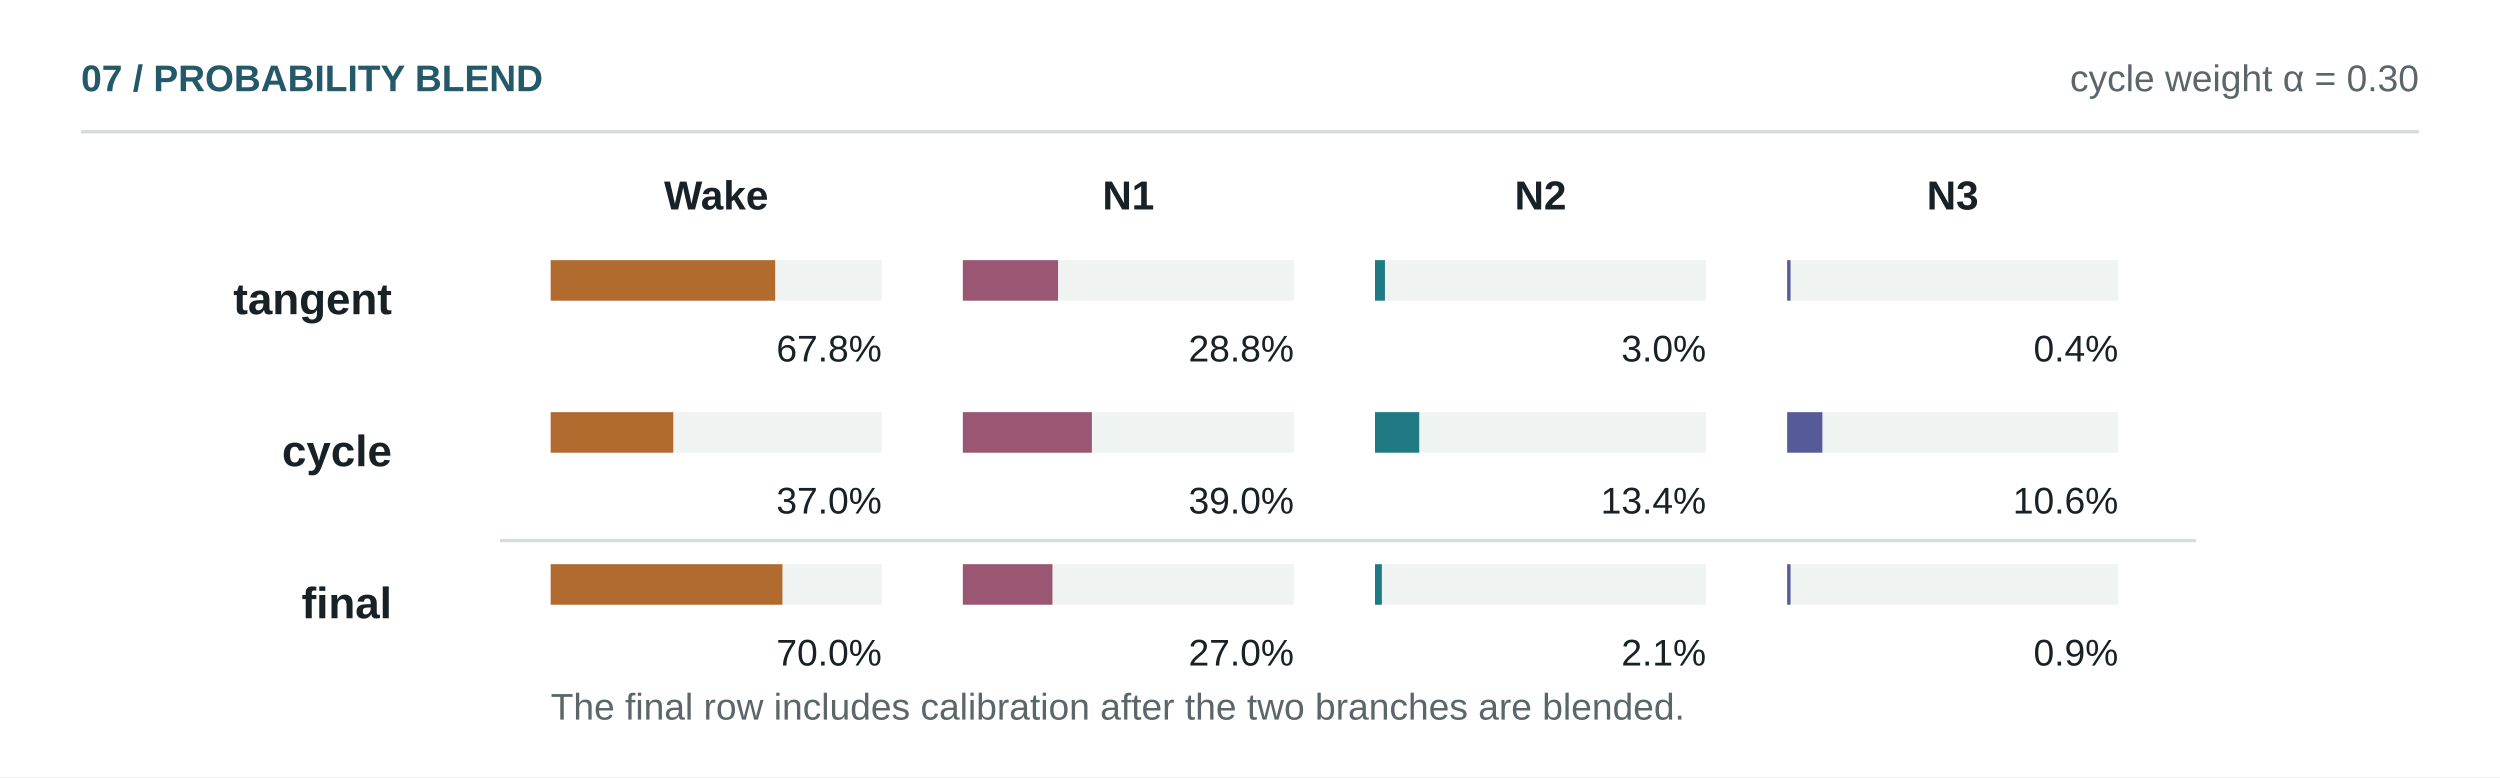
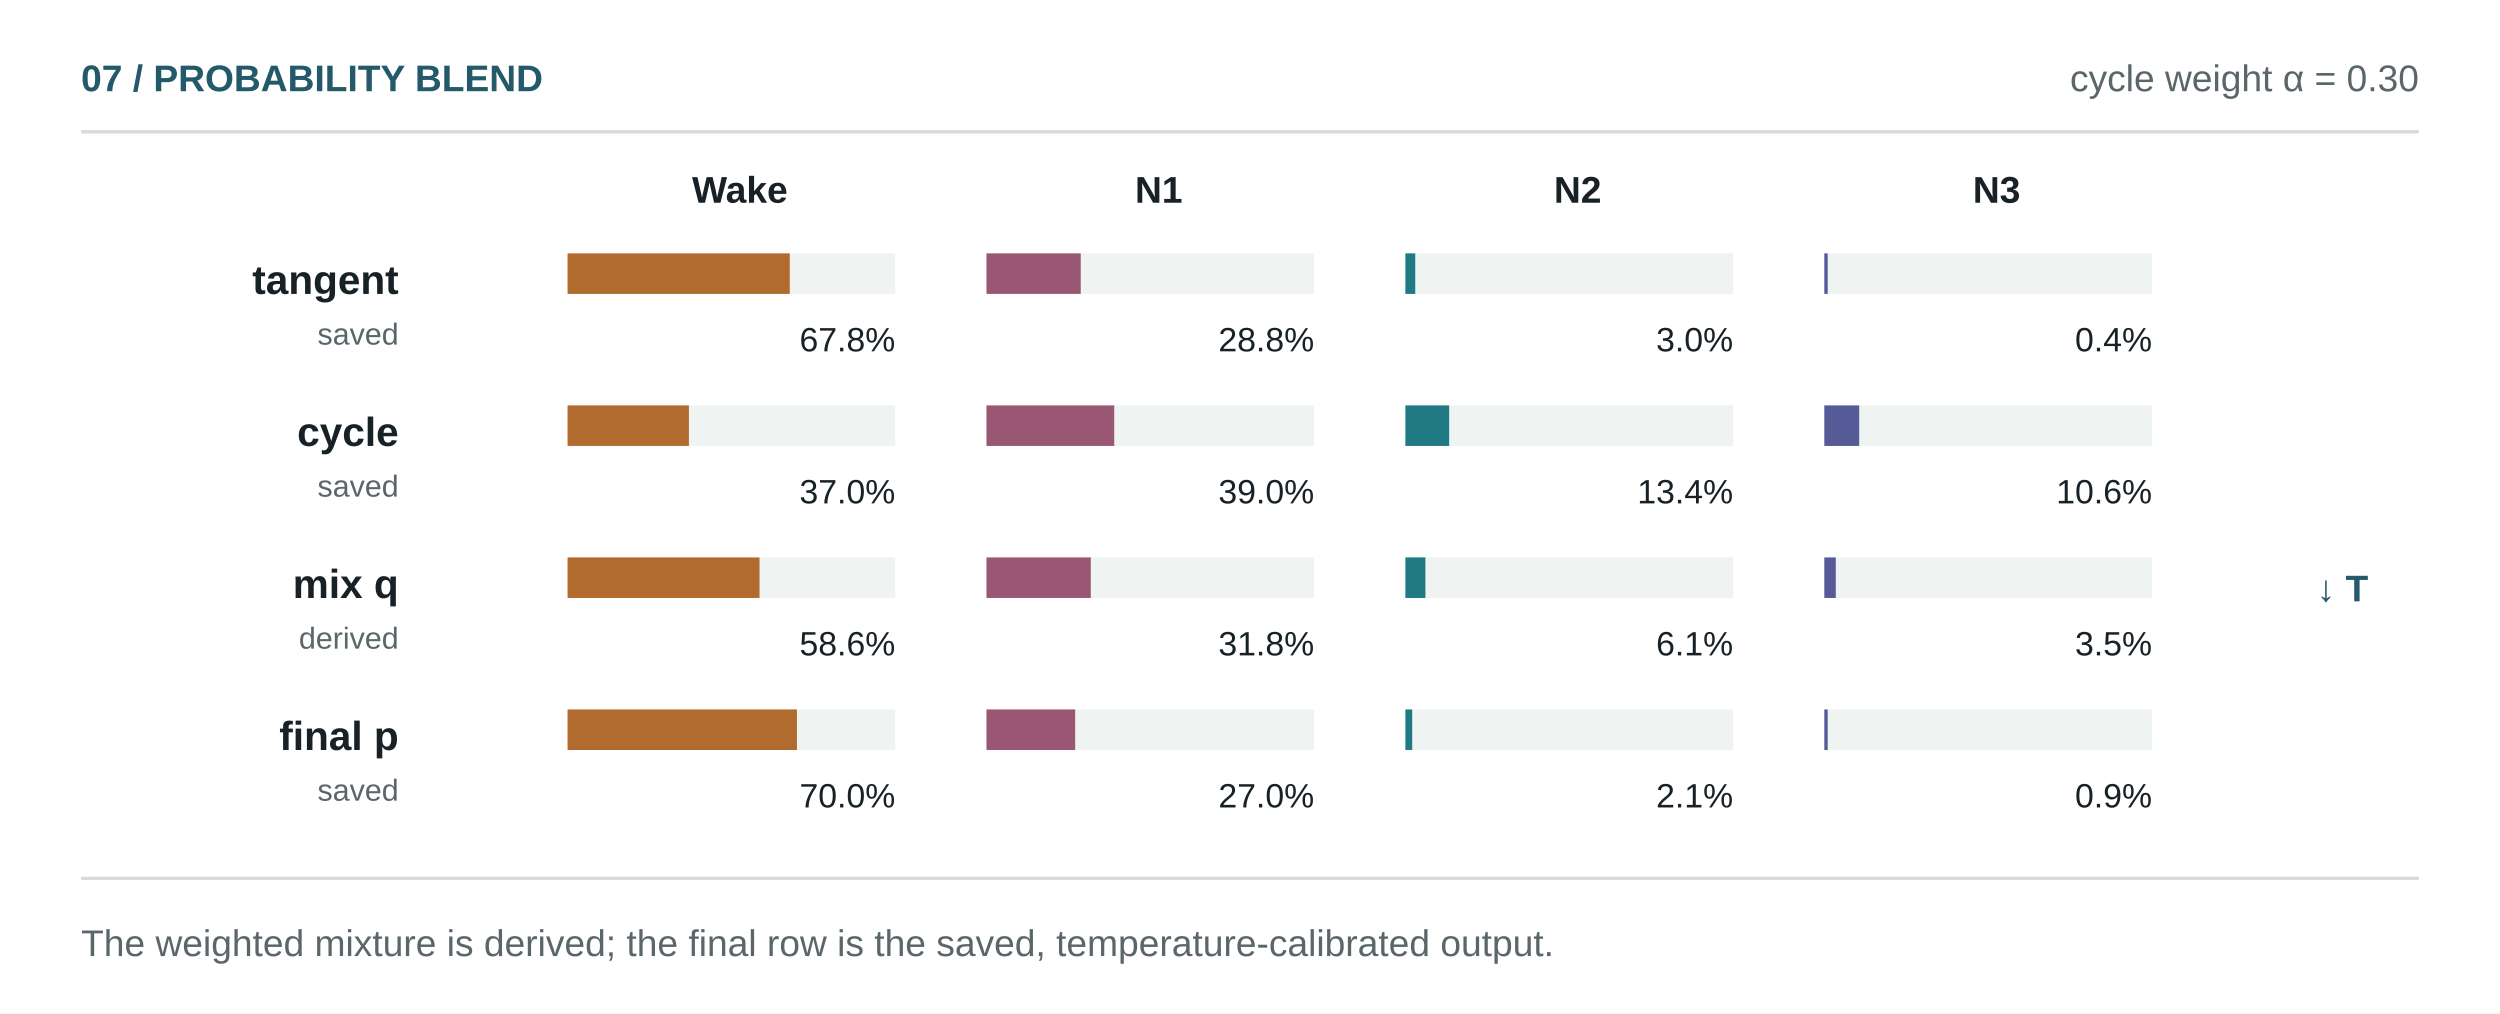
- <svg xmlns="http://www.w3.org/2000/svg" width="740" height="230" viewBox="0 0 740 230" role="img" aria-labelledby="title desc">
-   <rect width="740" height="230" fill="#ffffff" />
+ <svg xmlns="http://www.w3.org/2000/svg" width="740" height="300" viewBox="0 0 740 300" role="img" aria-labelledby="title desc">
+   <rect width="740" height="300" fill="#ffffff" />
  <text x="24.00" y="27.00" fill="#235969" font-size="11" font-weight="700" text-anchor="start" font-family="-apple-system,BlinkMacSystemFont,Segoe UI,Arial,sans-serif">07 / PROBABILITY BLEND</text>
  <text x="716.00" y="27.00" fill="#5a6669" font-size="11" font-weight="400" text-anchor="end" font-family="-apple-system,BlinkMacSystemFont,Segoe UI,Arial,sans-serif">cycle weight α = 0.30</text>
  <line x1="24.00" y1="39.00" x2="716.00" y2="39.00" stroke="#d5dcda" stroke-width="1" opacity="1" />
-   <text x="212.00" y="62.00" fill="#172126" font-size="12" font-weight="600" text-anchor="middle" font-family="-apple-system,BlinkMacSystemFont,Segoe UI,Arial,sans-serif">Wake</text>
-   <text x="334.00" y="62.00" fill="#172126" font-size="12" font-weight="600" text-anchor="middle" font-family="-apple-system,BlinkMacSystemFont,Segoe UI,Arial,sans-serif">N1</text>
-   <text x="456.00" y="62.00" fill="#172126" font-size="12" font-weight="600" text-anchor="middle" font-family="-apple-system,BlinkMacSystemFont,Segoe UI,Arial,sans-serif">N2</text>
-   <text x="578.00" y="62.00" fill="#172126" font-size="12" font-weight="600" text-anchor="middle" font-family="-apple-system,BlinkMacSystemFont,Segoe UI,Arial,sans-serif">N3</text>
-   <text x="116.00" y="93.00" fill="#172126" font-size="13" font-weight="600" text-anchor="end" font-family="-apple-system,BlinkMacSystemFont,Segoe UI,Arial,sans-serif">tangent</text>
-   <rect x="163.00" y="77.00" width="98.00" height="12.00" fill="#eff3f2" />
-   <rect x="163.00" y="77.00" width="66.45" height="12.00" fill="#b16b2e" />
-   <text x="261.00" y="107.00" fill="#172126" font-size="11" font-weight="400" text-anchor="end" font-family="-apple-system,BlinkMacSystemFont,Segoe UI,Arial,sans-serif">67.8%</text>
-   <rect x="285.00" y="77.00" width="98.00" height="12.00" fill="#eff3f2" />
-   <rect x="285.00" y="77.00" width="28.18" height="12.00" fill="#9a5773" />
-   <text x="383.00" y="107.00" fill="#172126" font-size="11" font-weight="400" text-anchor="end" font-family="-apple-system,BlinkMacSystemFont,Segoe UI,Arial,sans-serif">28.8%</text>
-   <rect x="407.00" y="77.00" width="98.00" height="12.00" fill="#eff3f2" />
-   <rect x="407.00" y="77.00" width="2.94" height="12.00" fill="#207a83" />
-   <text x="505.00" y="107.00" fill="#172126" font-size="11" font-weight="400" text-anchor="end" font-family="-apple-system,BlinkMacSystemFont,Segoe UI,Arial,sans-serif">3.0%</text>
-   <rect x="529.00" y="77.00" width="98.00" height="12.00" fill="#eff3f2" />
-   <rect x="529.00" y="77.00" width="1.00" height="12.00" fill="#565b97" />
-   <text x="627.00" y="107.00" fill="#172126" font-size="11" font-weight="400" text-anchor="end" font-family="-apple-system,BlinkMacSystemFont,Segoe UI,Arial,sans-serif">0.4%</text>
-   <text x="116.00" y="138.00" fill="#172126" font-size="13" font-weight="600" text-anchor="end" font-family="-apple-system,BlinkMacSystemFont,Segoe UI,Arial,sans-serif">cycle</text>
-   <rect x="163.00" y="122.00" width="98.00" height="12.00" fill="#eff3f2" />
-   <rect x="163.00" y="122.00" width="36.29" height="12.00" fill="#b16b2e" />
-   <text x="261.00" y="152.00" fill="#172126" font-size="11" font-weight="400" text-anchor="end" font-family="-apple-system,BlinkMacSystemFont,Segoe UI,Arial,sans-serif">37.0%</text>
-   <rect x="285.00" y="122.00" width="98.00" height="12.00" fill="#eff3f2" />
-   <rect x="285.00" y="122.00" width="38.20" height="12.00" fill="#9a5773" />
-   <text x="383.00" y="152.00" fill="#172126" font-size="11" font-weight="400" text-anchor="end" font-family="-apple-system,BlinkMacSystemFont,Segoe UI,Arial,sans-serif">39.0%</text>
-   <rect x="407.00" y="122.00" width="98.00" height="12.00" fill="#eff3f2" />
-   <rect x="407.00" y="122.00" width="13.09" height="12.00" fill="#207a83" />
-   <text x="505.00" y="152.00" fill="#172126" font-size="11" font-weight="400" text-anchor="end" font-family="-apple-system,BlinkMacSystemFont,Segoe UI,Arial,sans-serif">13.4%</text>
-   <rect x="529.00" y="122.00" width="98.00" height="12.00" fill="#eff3f2" />
-   <rect x="529.00" y="122.00" width="10.42" height="12.00" fill="#565b97" />
-   <text x="627.00" y="152.00" fill="#172126" font-size="11" font-weight="400" text-anchor="end" font-family="-apple-system,BlinkMacSystemFont,Segoe UI,Arial,sans-serif">10.6%</text>
-   <text x="116.00" y="183.00" fill="#172126" font-size="13" font-weight="600" text-anchor="end" font-family="-apple-system,BlinkMacSystemFont,Segoe UI,Arial,sans-serif">final</text>
-   <rect x="163.00" y="167.00" width="98.00" height="12.00" fill="#eff3f2" />
-   <rect x="163.00" y="167.00" width="68.60" height="12.00" fill="#b16b2e" />
-   <text x="261.00" y="197.00" fill="#172126" font-size="11" font-weight="400" text-anchor="end" font-family="-apple-system,BlinkMacSystemFont,Segoe UI,Arial,sans-serif">70.0%</text>
-   <rect x="285.00" y="167.00" width="98.00" height="12.00" fill="#eff3f2" />
-   <rect x="285.00" y="167.00" width="26.52" height="12.00" fill="#9a5773" />
-   <text x="383.00" y="197.00" fill="#172126" font-size="11" font-weight="400" text-anchor="end" font-family="-apple-system,BlinkMacSystemFont,Segoe UI,Arial,sans-serif">27.0%</text>
-   <rect x="407.00" y="167.00" width="98.00" height="12.00" fill="#eff3f2" />
-   <rect x="407.00" y="167.00" width="2.03" height="12.00" fill="#207a83" />
-   <text x="505.00" y="197.00" fill="#172126" font-size="11" font-weight="400" text-anchor="end" font-family="-apple-system,BlinkMacSystemFont,Segoe UI,Arial,sans-serif">2.1%</text>
-   <rect x="529.00" y="167.00" width="98.00" height="12.00" fill="#eff3f2" />
-   <rect x="529.00" y="167.00" width="1.00" height="12.00" fill="#565b97" />
-   <text x="627.00" y="197.00" fill="#172126" font-size="11" font-weight="400" text-anchor="end" font-family="-apple-system,BlinkMacSystemFont,Segoe UI,Arial,sans-serif">0.9%</text>
-   <line x1="148.00" y1="160.00" x2="650.00" y2="160.00" stroke="#d5dcda" stroke-width="1" opacity="1" />
-   <text x="163.00" y="213.00" fill="#5a6669" font-size="11" font-weight="400" text-anchor="start" font-family="-apple-system,BlinkMacSystemFont,Segoe UI,Arial,sans-serif">The final row includes calibration after the two branches are blended.</text>
+   <text x="219.00" y="60.00" fill="#172126" font-size="11" font-weight="600" text-anchor="middle" font-family="-apple-system,BlinkMacSystemFont,Segoe UI,Arial,sans-serif">Wake</text>
+   <text x="343.00" y="60.00" fill="#172126" font-size="11" font-weight="600" text-anchor="middle" font-family="-apple-system,BlinkMacSystemFont,Segoe UI,Arial,sans-serif">N1</text>
+   <text x="467.00" y="60.00" fill="#172126" font-size="11" font-weight="600" text-anchor="middle" font-family="-apple-system,BlinkMacSystemFont,Segoe UI,Arial,sans-serif">N2</text>
+   <text x="591.00" y="60.00" fill="#172126" font-size="11" font-weight="600" text-anchor="middle" font-family="-apple-system,BlinkMacSystemFont,Segoe UI,Arial,sans-serif">N3</text>
+   <text x="118.00" y="87.00" fill="#172126" font-size="12" font-weight="600" text-anchor="end" font-family="-apple-system,BlinkMacSystemFont,Segoe UI,Arial,sans-serif">tangent</text>
+   <text x="118.00" y="102.00" fill="#5a6669" font-size="9" font-weight="400" text-anchor="end" font-family="-apple-system,BlinkMacSystemFont,Segoe UI,Arial,sans-serif">saved</text>
+   <rect x="168.00" y="75.00" width="97.00" height="12.00" fill="#eff3f2" />
+   <rect x="168.00" y="75.00" width="65.77" height="12.00" fill="#b16b2e" />
+   <text x="265.00" y="104.00" fill="#172126" font-size="10" font-weight="400" text-anchor="end" font-family="-apple-system,BlinkMacSystemFont,Segoe UI,Arial,sans-serif">67.8%</text>
+   <rect x="292.00" y="75.00" width="97.00" height="12.00" fill="#eff3f2" />
+   <rect x="292.00" y="75.00" width="27.90" height="12.00" fill="#9a5773" />
+   <text x="389.00" y="104.00" fill="#172126" font-size="10" font-weight="400" text-anchor="end" font-family="-apple-system,BlinkMacSystemFont,Segoe UI,Arial,sans-serif">28.8%</text>
+   <rect x="416.00" y="75.00" width="97.00" height="12.00" fill="#eff3f2" />
+   <rect x="416.00" y="75.00" width="2.91" height="12.00" fill="#207a83" />
+   <text x="513.00" y="104.00" fill="#172126" font-size="10" font-weight="400" text-anchor="end" font-family="-apple-system,BlinkMacSystemFont,Segoe UI,Arial,sans-serif">3.0%</text>
+   <rect x="540.00" y="75.00" width="97.00" height="12.00" fill="#eff3f2" />
+   <rect x="540.00" y="75.00" width="1.00" height="12.00" fill="#565b97" />
+   <text x="637.00" y="104.00" fill="#172126" font-size="10" font-weight="400" text-anchor="end" font-family="-apple-system,BlinkMacSystemFont,Segoe UI,Arial,sans-serif">0.4%</text>
+   <text x="118.00" y="132.00" fill="#172126" font-size="12" font-weight="600" text-anchor="end" font-family="-apple-system,BlinkMacSystemFont,Segoe UI,Arial,sans-serif">cycle</text>
+   <text x="118.00" y="147.00" fill="#5a6669" font-size="9" font-weight="400" text-anchor="end" font-family="-apple-system,BlinkMacSystemFont,Segoe UI,Arial,sans-serif">saved</text>
+   <rect x="168.00" y="120.00" width="97.00" height="12.00" fill="#eff3f2" />
+   <rect x="168.00" y="120.00" width="35.92" height="12.00" fill="#b16b2e" />
+   <text x="265.00" y="149.00" fill="#172126" font-size="10" font-weight="400" text-anchor="end" font-family="-apple-system,BlinkMacSystemFont,Segoe UI,Arial,sans-serif">37.0%</text>
+   <rect x="292.00" y="120.00" width="97.00" height="12.00" fill="#eff3f2" />
+   <rect x="292.00" y="120.00" width="37.81" height="12.00" fill="#9a5773" />
+   <text x="389.00" y="149.00" fill="#172126" font-size="10" font-weight="400" text-anchor="end" font-family="-apple-system,BlinkMacSystemFont,Segoe UI,Arial,sans-serif">39.0%</text>
+   <rect x="416.00" y="120.00" width="97.00" height="12.00" fill="#eff3f2" />
+   <rect x="416.00" y="120.00" width="12.95" height="12.00" fill="#207a83" />
+   <text x="513.00" y="149.00" fill="#172126" font-size="10" font-weight="400" text-anchor="end" font-family="-apple-system,BlinkMacSystemFont,Segoe UI,Arial,sans-serif">13.4%</text>
+   <rect x="540.00" y="120.00" width="97.00" height="12.00" fill="#eff3f2" />
+   <rect x="540.00" y="120.00" width="10.32" height="12.00" fill="#565b97" />
+   <text x="637.00" y="149.00" fill="#172126" font-size="10" font-weight="400" text-anchor="end" font-family="-apple-system,BlinkMacSystemFont,Segoe UI,Arial,sans-serif">10.6%</text>
+   <text x="118.00" y="177.00" fill="#172126" font-size="12" font-weight="600" text-anchor="end" font-family="-apple-system,BlinkMacSystemFont,Segoe UI,Arial,sans-serif">mix q</text>
+   <text x="118.00" y="192.00" fill="#5a6669" font-size="9" font-weight="400" text-anchor="end" font-family="-apple-system,BlinkMacSystemFont,Segoe UI,Arial,sans-serif">derived</text>
+   <rect x="168.00" y="165.00" width="97.00" height="12.00" fill="#eff3f2" />
+   <rect x="168.00" y="165.00" width="56.82" height="12.00" fill="#b16b2e" />
+   <text x="265.00" y="194.00" fill="#172126" font-size="10" font-weight="400" text-anchor="end" font-family="-apple-system,BlinkMacSystemFont,Segoe UI,Arial,sans-serif">58.6%</text>
+   <rect x="292.00" y="165.00" width="97.00" height="12.00" fill="#eff3f2" />
+   <rect x="292.00" y="165.00" width="30.87" height="12.00" fill="#9a5773" />
+   <text x="389.00" y="194.00" fill="#172126" font-size="10" font-weight="400" text-anchor="end" font-family="-apple-system,BlinkMacSystemFont,Segoe UI,Arial,sans-serif">31.8%</text>
+   <rect x="416.00" y="165.00" width="97.00" height="12.00" fill="#eff3f2" />
+   <rect x="416.00" y="165.00" width="5.92" height="12.00" fill="#207a83" />
+   <text x="513.00" y="194.00" fill="#172126" font-size="10" font-weight="400" text-anchor="end" font-family="-apple-system,BlinkMacSystemFont,Segoe UI,Arial,sans-serif">6.1%</text>
+   <rect x="540.00" y="165.00" width="97.00" height="12.00" fill="#eff3f2" />
+   <rect x="540.00" y="165.00" width="3.39" height="12.00" fill="#565b97" />
+   <text x="637.00" y="194.00" fill="#172126" font-size="10" font-weight="400" text-anchor="end" font-family="-apple-system,BlinkMacSystemFont,Segoe UI,Arial,sans-serif">3.5%</text>
+   <text x="118.00" y="222.00" fill="#172126" font-size="12" font-weight="600" text-anchor="end" font-family="-apple-system,BlinkMacSystemFont,Segoe UI,Arial,sans-serif">final p</text>
+   <text x="118.00" y="237.00" fill="#5a6669" font-size="9" font-weight="400" text-anchor="end" font-family="-apple-system,BlinkMacSystemFont,Segoe UI,Arial,sans-serif">saved</text>
+   <rect x="168.00" y="210.00" width="97.00" height="12.00" fill="#eff3f2" />
+   <rect x="168.00" y="210.00" width="67.90" height="12.00" fill="#b16b2e" />
+   <text x="265.00" y="239.00" fill="#172126" font-size="10" font-weight="400" text-anchor="end" font-family="-apple-system,BlinkMacSystemFont,Segoe UI,Arial,sans-serif">70.0%</text>
+   <rect x="292.00" y="210.00" width="97.00" height="12.00" fill="#eff3f2" />
+   <rect x="292.00" y="210.00" width="26.25" height="12.00" fill="#9a5773" />
+   <text x="389.00" y="239.00" fill="#172126" font-size="10" font-weight="400" text-anchor="end" font-family="-apple-system,BlinkMacSystemFont,Segoe UI,Arial,sans-serif">27.0%</text>
+   <rect x="416.00" y="210.00" width="97.00" height="12.00" fill="#eff3f2" />
+   <rect x="416.00" y="210.00" width="2.01" height="12.00" fill="#207a83" />
+   <text x="513.00" y="239.00" fill="#172126" font-size="10" font-weight="400" text-anchor="end" font-family="-apple-system,BlinkMacSystemFont,Segoe UI,Arial,sans-serif">2.1%</text>
+   <rect x="540.00" y="210.00" width="97.00" height="12.00" fill="#eff3f2" />
+   <rect x="540.00" y="210.00" width="1.00" height="12.00" fill="#565b97" />
+   <text x="637.00" y="239.00" fill="#172126" font-size="10" font-weight="400" text-anchor="end" font-family="-apple-system,BlinkMacSystemFont,Segoe UI,Arial,sans-serif">0.9%</text>
+   <text x="701.00" y="178.00" fill="#235969" font-size="11" font-weight="700" text-anchor="end" font-family="-apple-system,BlinkMacSystemFont,Segoe UI,Arial,sans-serif">↓ T</text>
+   <line x1="24.00" y1="260.00" x2="716.00" y2="260.00" stroke="#d5dcda" stroke-width="1" opacity="1" />
+   <text x="24.00" y="283.00" fill="#5a6669" font-size="11" font-weight="400" text-anchor="start" font-family="-apple-system,BlinkMacSystemFont,Segoe UI,Arial,sans-serif">The weighted mixture is derived; the final row is the saved, temperature-calibrated output.</text>
</svg>
